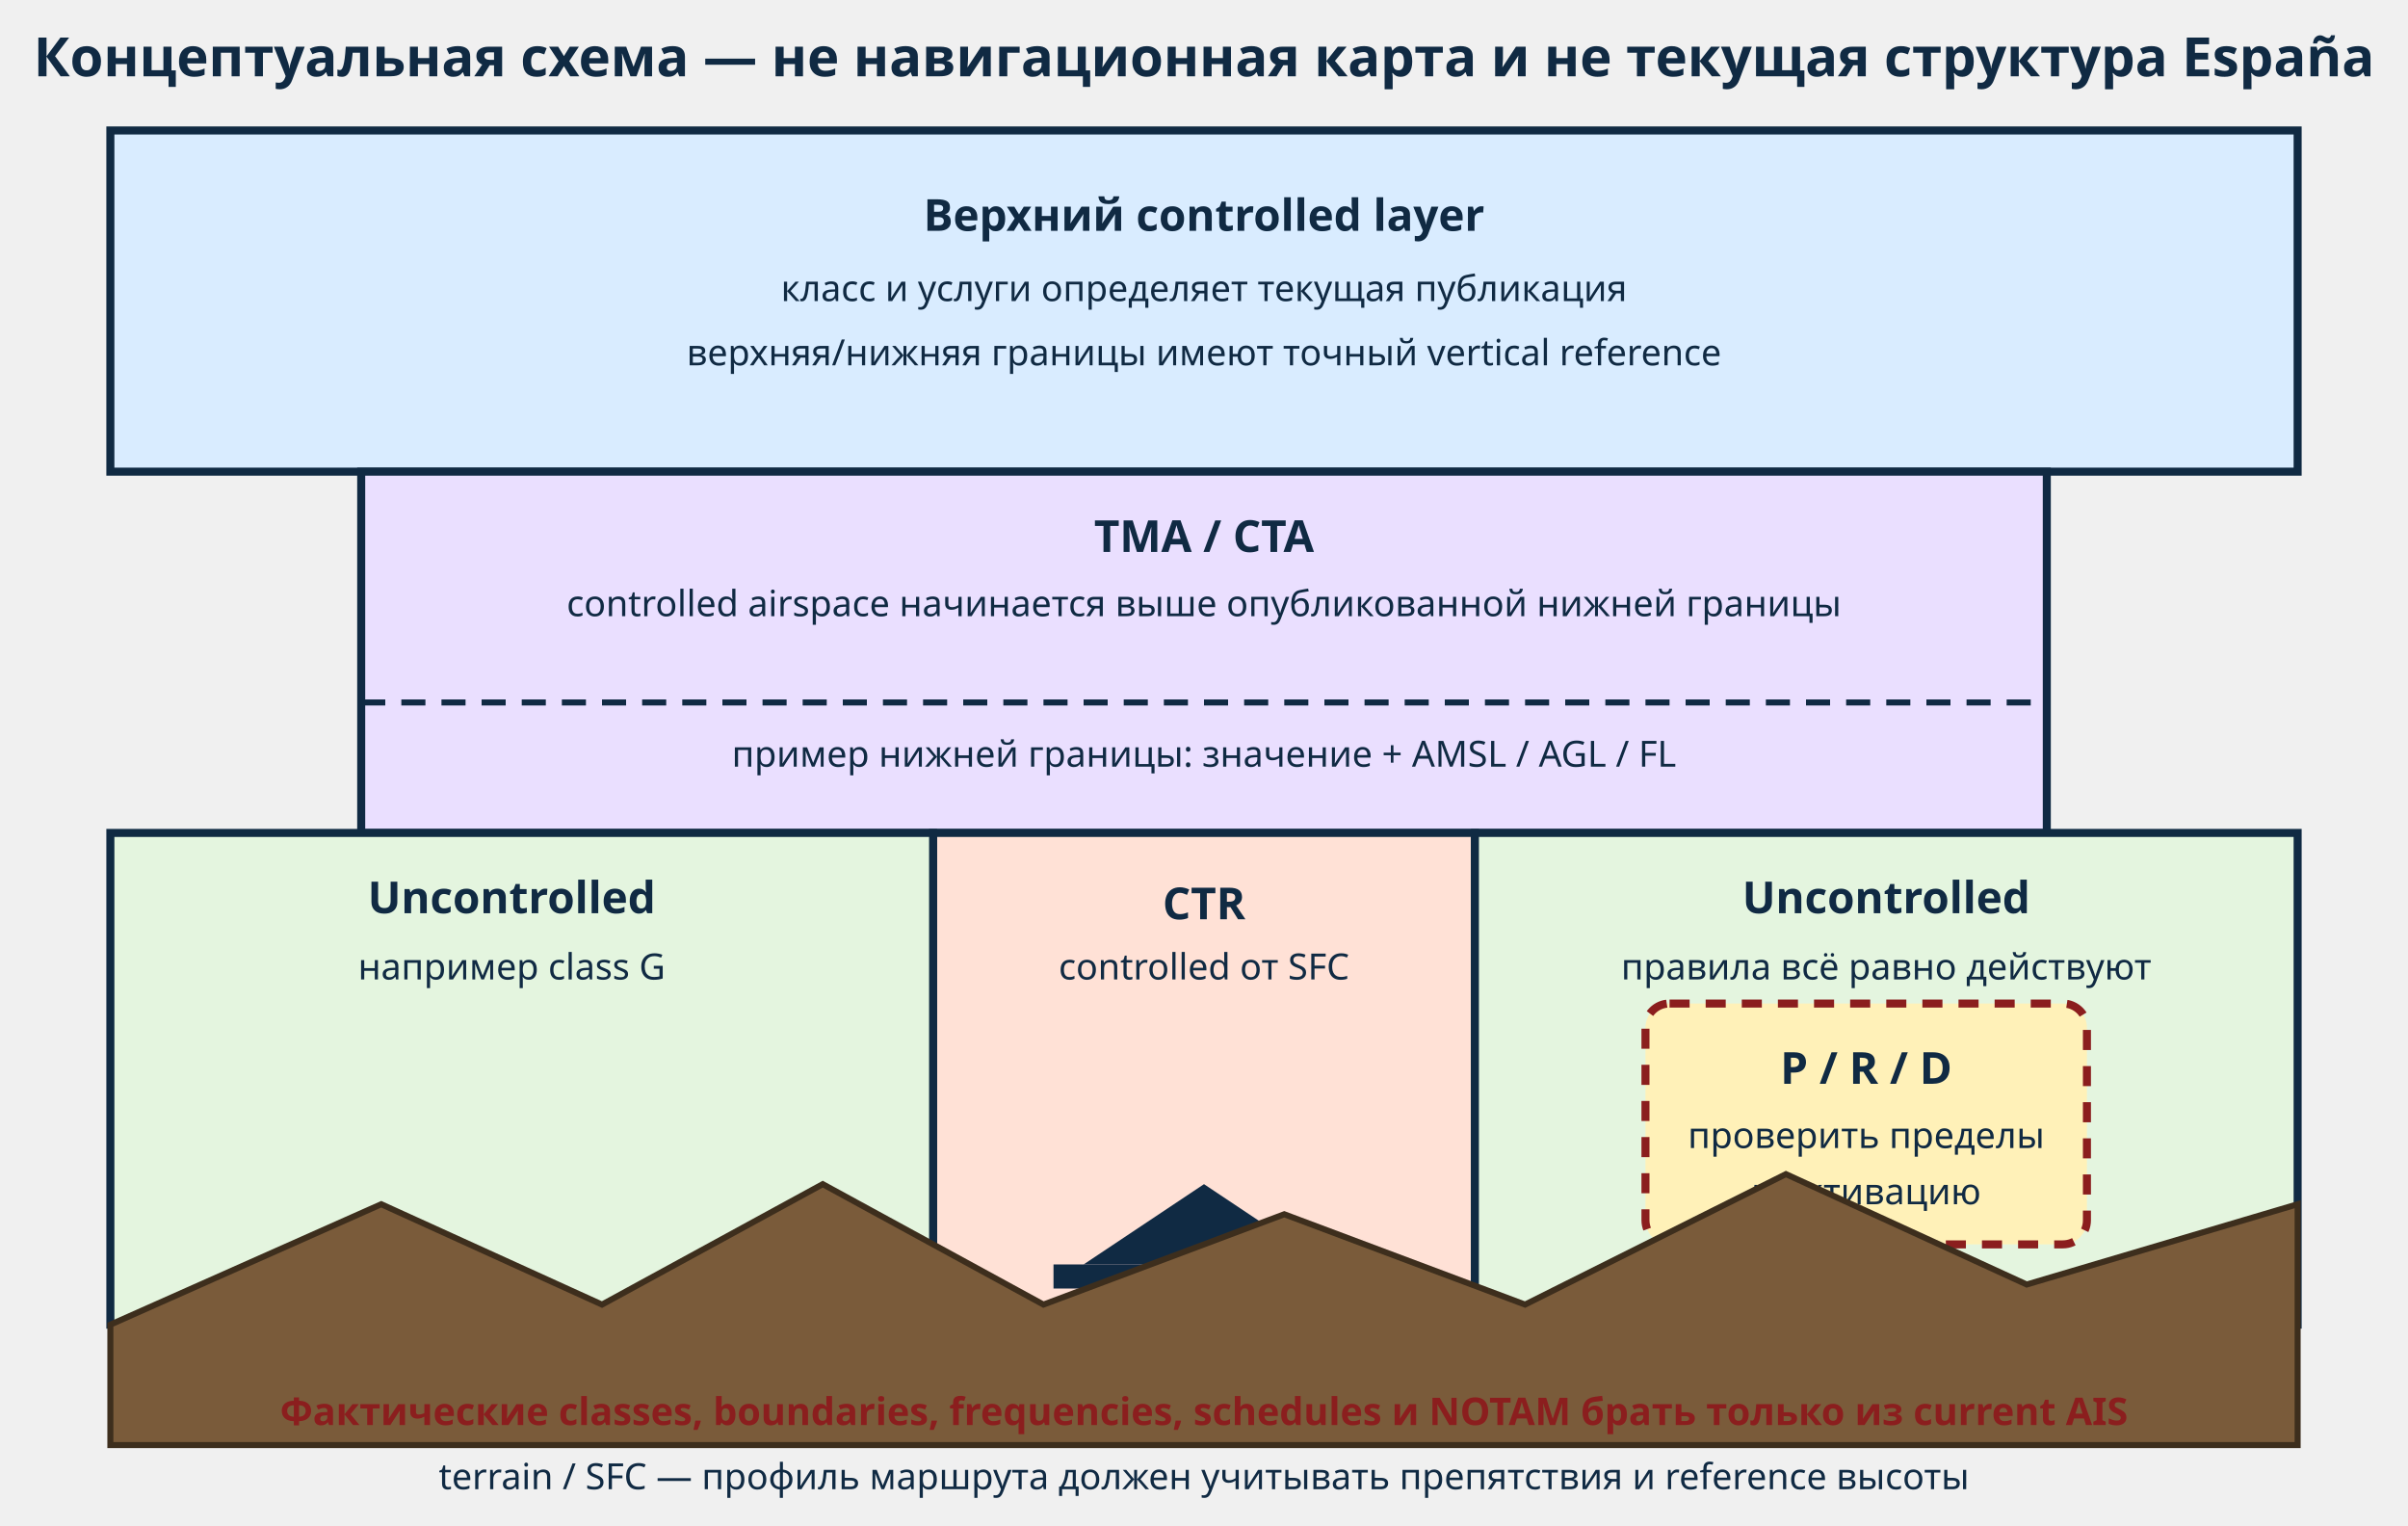
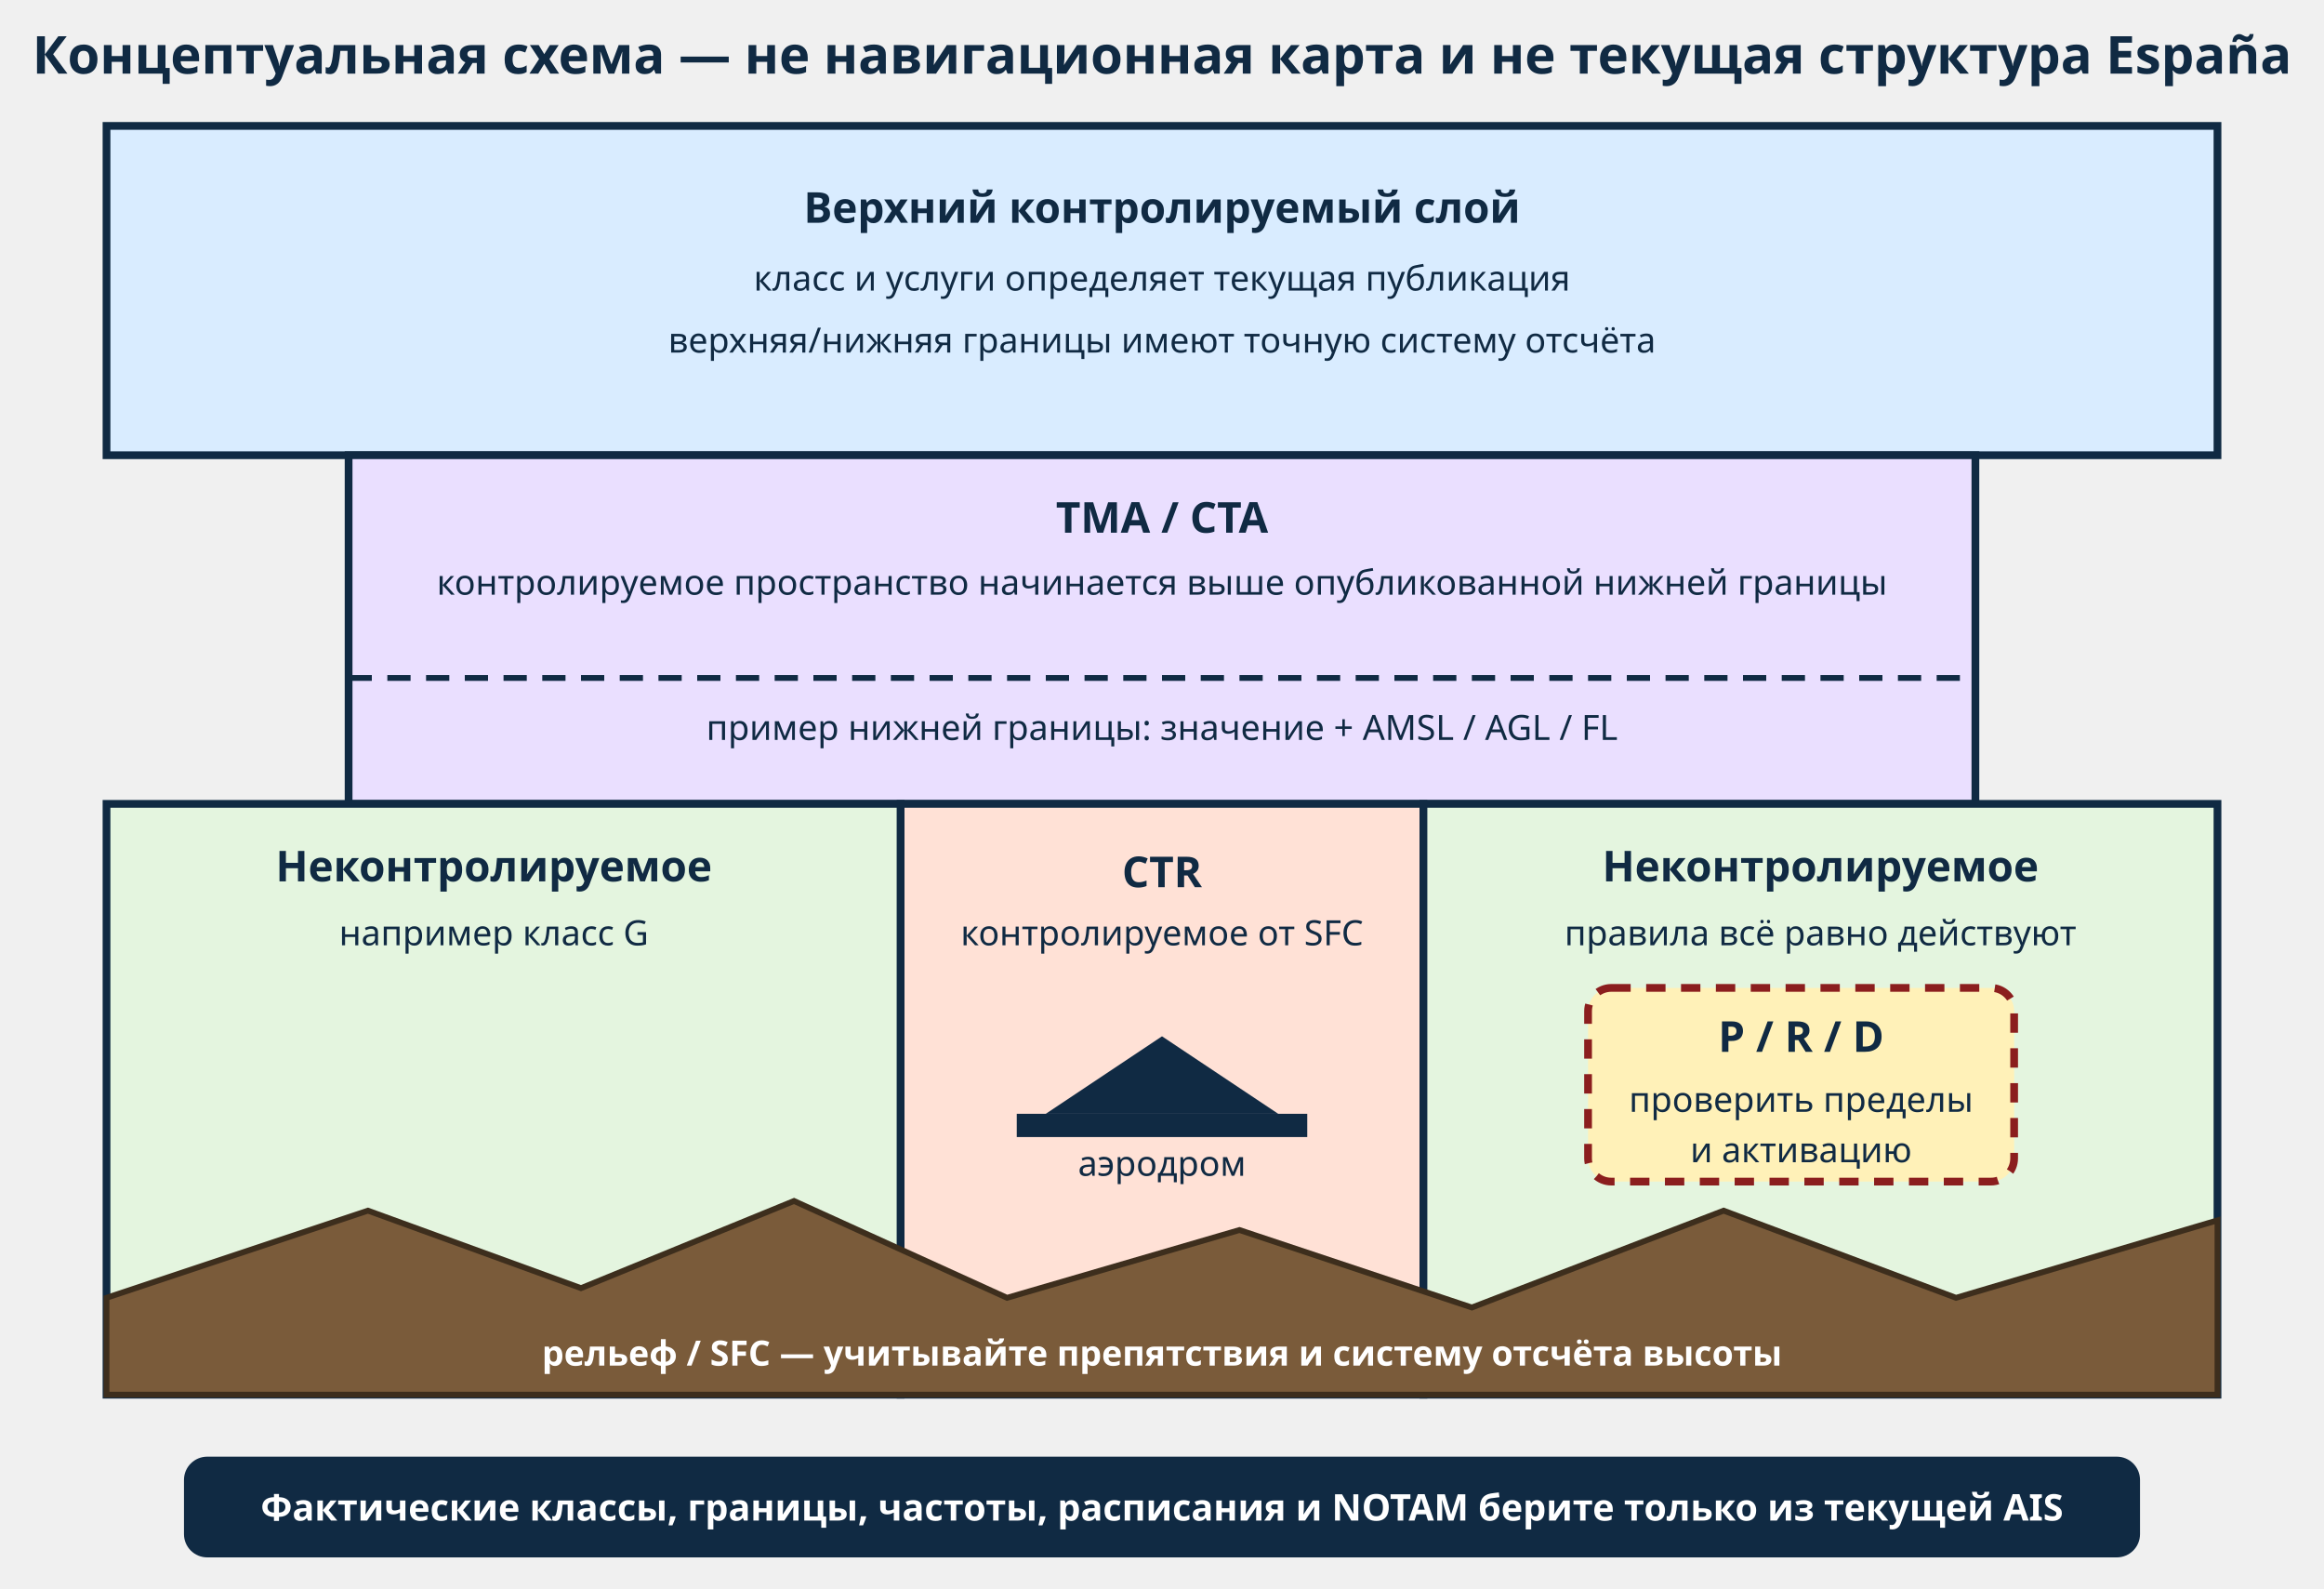
- <svg xmlns="http://www.w3.org/2000/svg" viewBox="0 0 1200 760" role="img" aria-labelledby="airspace-title airspace-desc">
+ <svg xmlns="http://www.w3.org/2000/svg" viewBox="0 0 1200 820" role="img" aria-labelledby="airspace-title airspace-desc">
  <defs>
    <style>
      .outline { stroke: #102a43; stroke-width: 4; }
      .upper { fill: #d9ecff; }
      .tma { fill: #eadfff; }
      .ctr { fill: #ffe1d6; }
      .uncontrolled { fill: #e4f5df; }
      .zone { fill: #fff1b8; stroke: #8b1e1e; stroke-width: 4; stroke-dasharray: 10 8; }
      .terrain { fill: #7a5b3a; stroke: #3d2e1d; stroke-width: 3; }
      .limit { stroke: #102a43; stroke-width: 3; stroke-dasharray: 12 8; }
      .title { font: 700 27px system-ui, sans-serif; fill: #102a43; text-anchor: middle; }
      .label { font: 700 22px system-ui, sans-serif; fill: #102a43; text-anchor: middle; }
      .body { font: 18px system-ui, sans-serif; fill: #102a43; text-anchor: middle; }
-       .warn { font: 700 19px system-ui, sans-serif; fill: #8b1e1e; text-anchor: middle; }
+       .terrain-label { font: 700 18px system-ui, sans-serif; fill: #ffffff; text-anchor: middle; }
+       .warn { font: 700 19px system-ui, sans-serif; text-anchor: middle; }
    </style>
  </defs>
  <text x="600" y="38" class="title">Концептуальная схема — не навигационная карта и не текущая структура España</text>
  <rect x="55" y="65" width="1090" height="170" class="outline upper" />
-   <text x="600" y="115" class="label">Верхний controlled layer</text>
+   <text x="600" y="115" class="label">Верхний контролируемый слой</text>
  <text x="600" y="150" class="body">класс и услуги определяет текущая публикация</text>
-   <text x="600" y="182" class="body">верхняя/нижняя границы имеют точный vertical reference</text>
+   <text x="600" y="182" class="body">верхняя/нижняя границы имеют точную систему отсчёта</text>
  <rect x="180" y="235" width="840" height="180" class="outline tma" />
  <text x="600" y="275" class="label">TMA / CTA</text>
-   <text x="600" y="307" class="body">controlled airspace начинается выше опубликованной нижней границы</text>
+   <text x="600" y="307" class="body">контролируемое пространство начинается выше опубликованной нижней границы</text>
  <line x1="180" y1="350" x2="1020" y2="350" class="limit" />
  <text x="600" y="382" class="body">пример нижней границы: значение + AMSL / AGL / FL</text>
-   <rect x="465" y="415" width="270" height="245" class="outline ctr" />
+   <rect x="465" y="415" width="270" height="305" class="outline ctr" />
  <text x="600" y="458" class="label">CTR</text>
-   <text x="600" y="488" class="body">controlled от SFC</text>
-   <path d="M 540 630 L 600 590 L 660 630 Z" fill="#102a43" />
-   <rect x="525" y="630" width="150" height="12" fill="#102a43" />
-   <text x="600" y="685" class="body">аэродром</text>
-   <path d="M 55 415 L 465 415 L 465 660 L 55 660 Z" class="outline uncontrolled" />
-   <path d="M 735 415 L 1145 415 L 1145 660 L 735 660 Z" class="outline uncontrolled" />
-   <text x="255" y="455" class="label">Uncontrolled</text>
-   <text x="255" y="488" class="body">например class G</text>
-   <text x="940" y="455" class="label">Uncontrolled</text>
+   <text x="600" y="488" class="body">контролируемое от SFC</text>
+   <path d="M 55 415 L 465 415 L 465 720 L 55 720 Z" class="outline uncontrolled" />
+   <path d="M 735 415 L 1145 415 L 1145 720 L 735 720 Z" class="outline uncontrolled" />
+   <text x="255" y="455" class="label">Неконтролируемое</text>
+   <text x="255" y="488" class="body">например класс G</text>
+   <text x="940" y="455" class="label">Неконтролируемое</text>
  <text x="940" y="488" class="body">правила всё равно действуют</text>
-   <rect x="820" y="500" width="220" height="120" rx="12" class="zone" />
-   <text x="930" y="540" class="label">P / R / D</text>
-   <text x="930" y="572" class="body">проверить пределы</text>
-   <text x="930" y="600" class="body">и активацию</text>
-   <path d="M 55 660 L 190 600 L 300 650 L 410 590 L 520 650 L 640 605 L 760 650 L 890 585 L 1010 640 L 1145 600 L 1145 720 L 55 720 Z" class="terrain" />
-   <text x="600" y="742" class="body">terrain / SFC — профиль маршрута должен учитывать препятствия и reference высоты</text>
-   <text x="600" y="710" class="warn">Фактические classes, boundaries, frequencies, schedules и NOTAM брать только из current AIS</text>
+   <path id="terrain-layer" data-bbox="55 620 1090 100" d="M 55 670 L 190 625 L 300 665 L 410 620 L 520 670 L 640 635 L 760 675 L 890 625 L 1010 670 L 1145 630 L 1145 720 L 55 720 Z" class="terrain" />
+   <text x="600" y="705" class="terrain-label">рельеф / SFC — учитывайте препятствия и систему отсчёта высоты</text>
+   <g id="special-use-zone" data-bbox="820 510 220 100">
+     <rect x="820" y="510" width="220" height="100" rx="12" class="zone" />
+     <text x="930" y="543" class="label">P / R / D</text>
+     <text x="930" y="574" class="body">проверить пределы</text>
+     <text x="930" y="600" class="body">и активацию</text>
+   </g>
+   <g id="aerodrome-symbol" data-bbox="525 525 150 82">
+     <path d="M 540 575 L 600 535 L 660 575 Z" fill="#102a43" />
+     <rect x="525" y="575" width="150" height="12" fill="#102a43" />
+     <text x="600" y="607" class="body">аэродром</text>
+   </g>
+   <rect id="warning-panel" data-bbox="95 752 1010 52" x="95" y="752" width="1010" height="52" rx="12" fill="#102a43" />
+   <text id="warning-text" x="600" y="785" class="warn" fill="#ffffff">Фактические классы, границы, частоты, расписания и NOTAM берите только из текущей AIS</text>
</svg>
